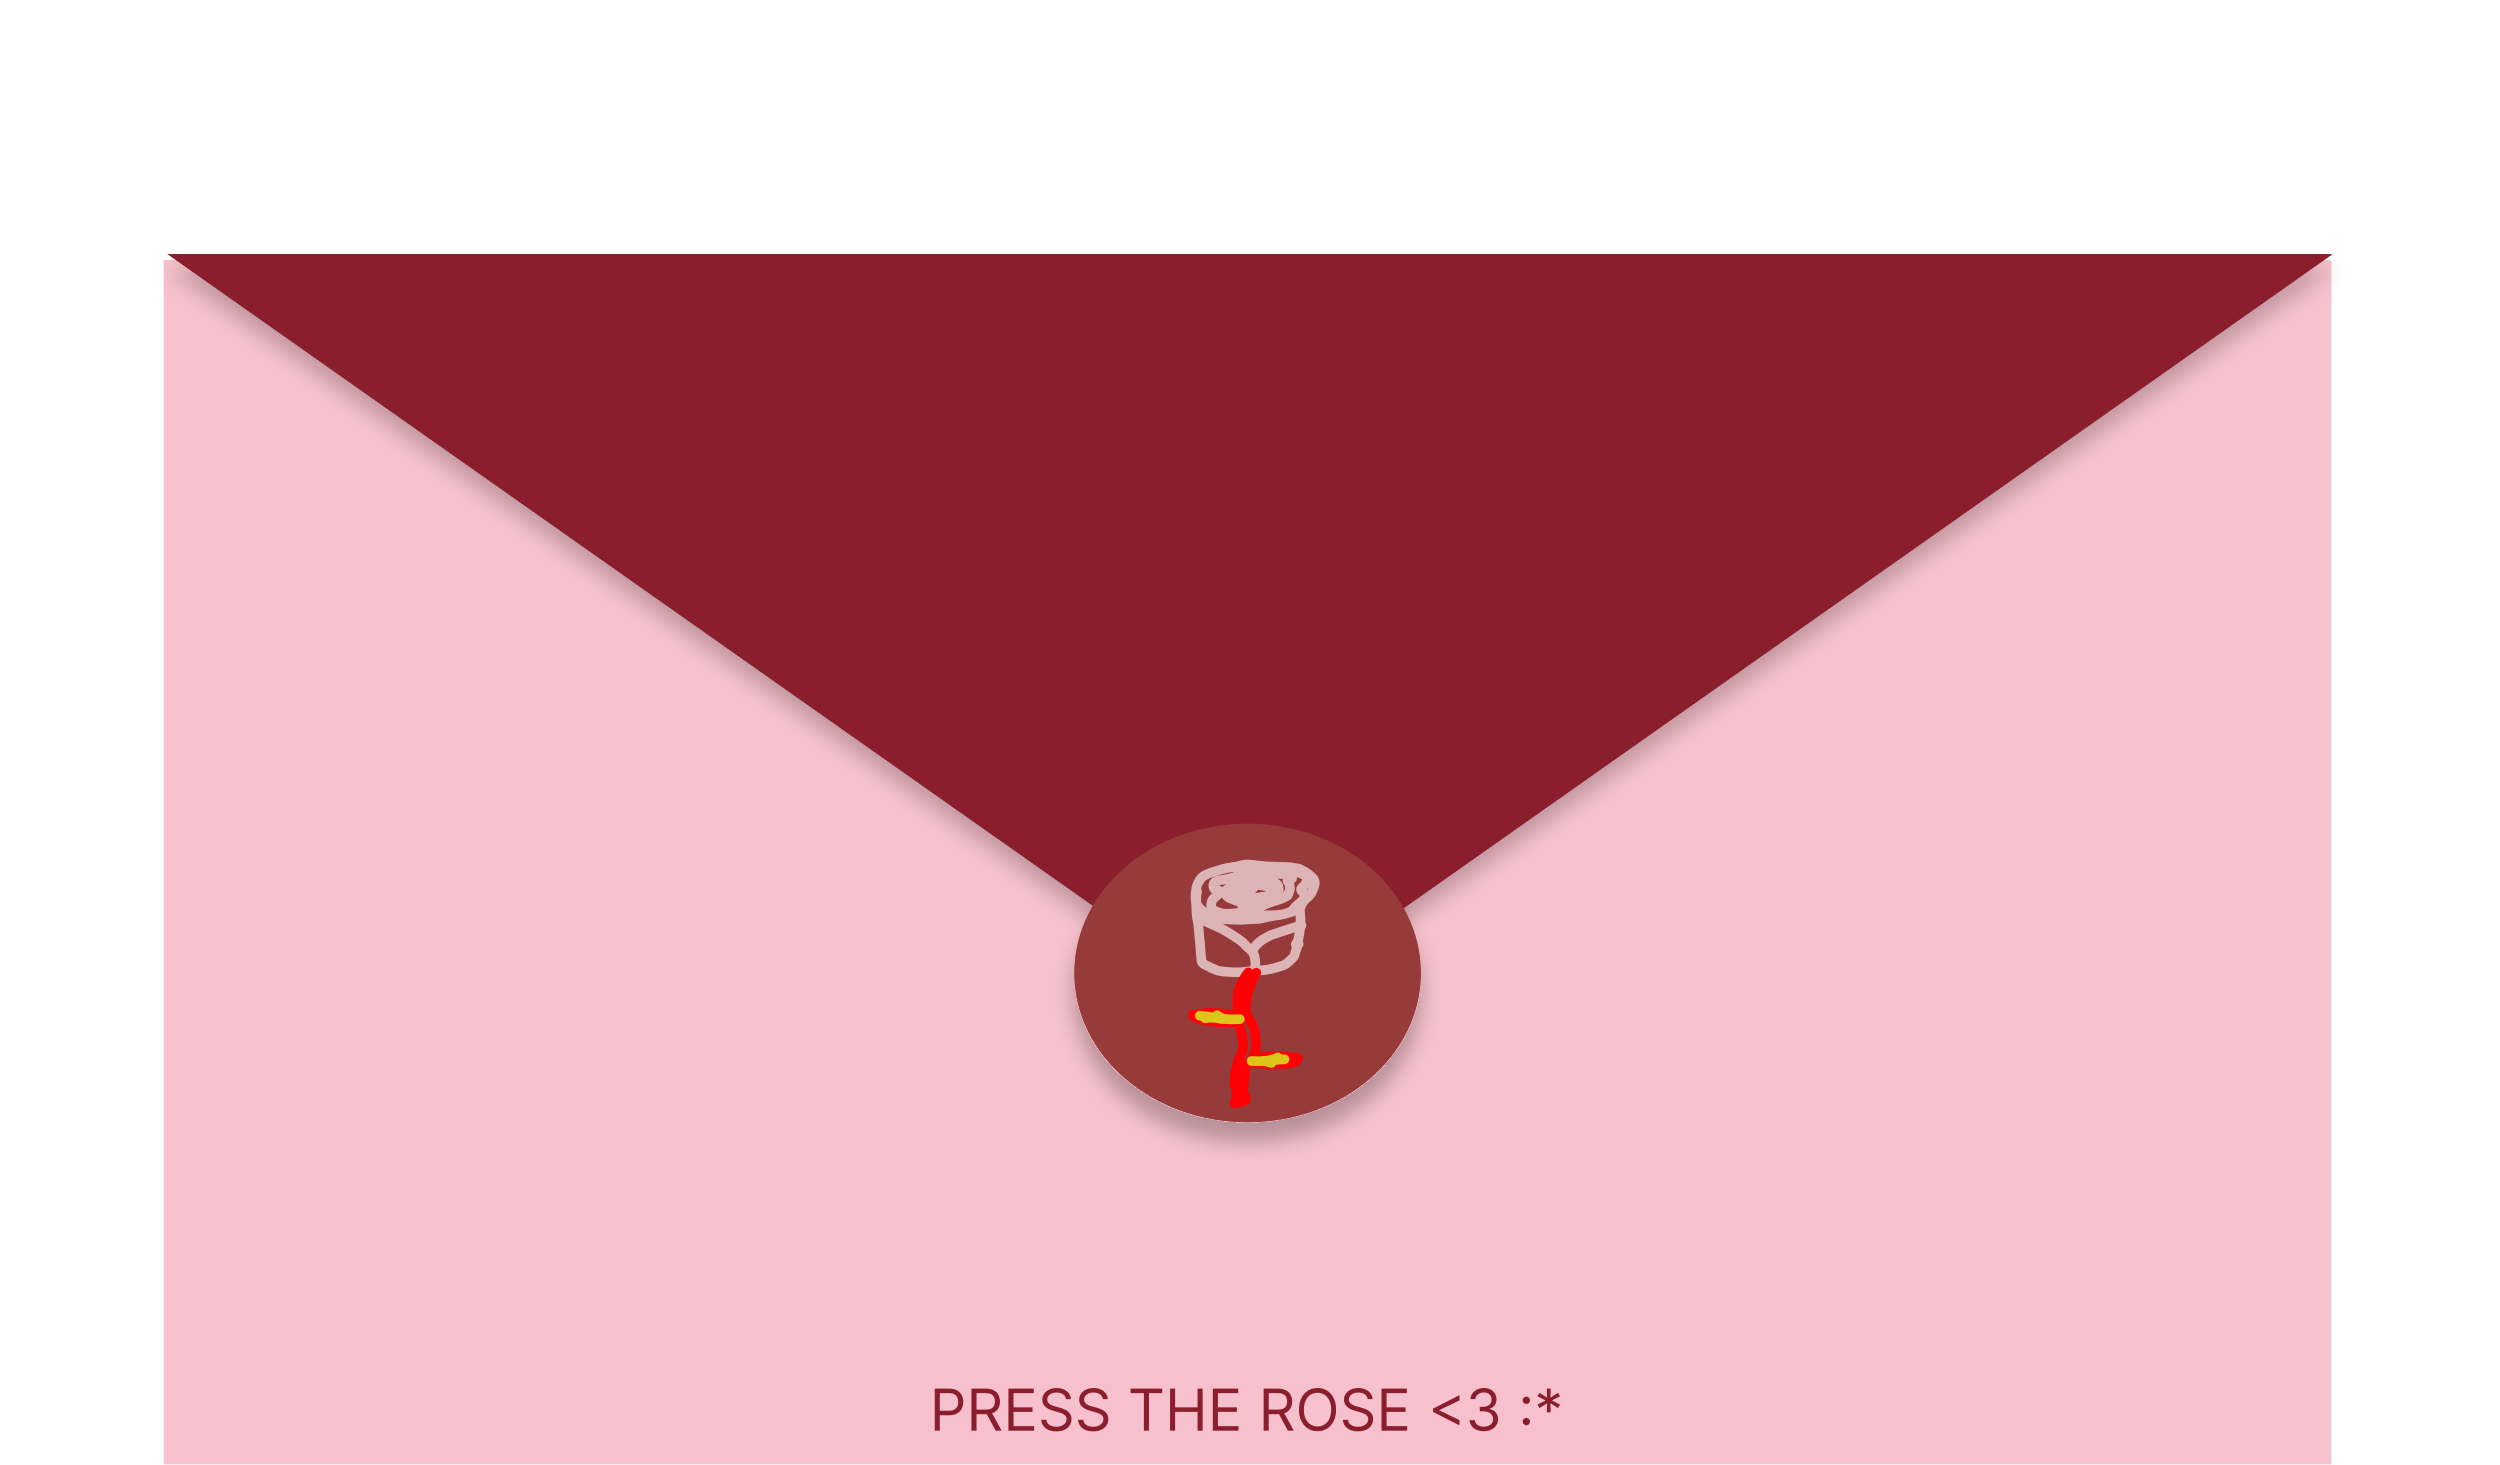
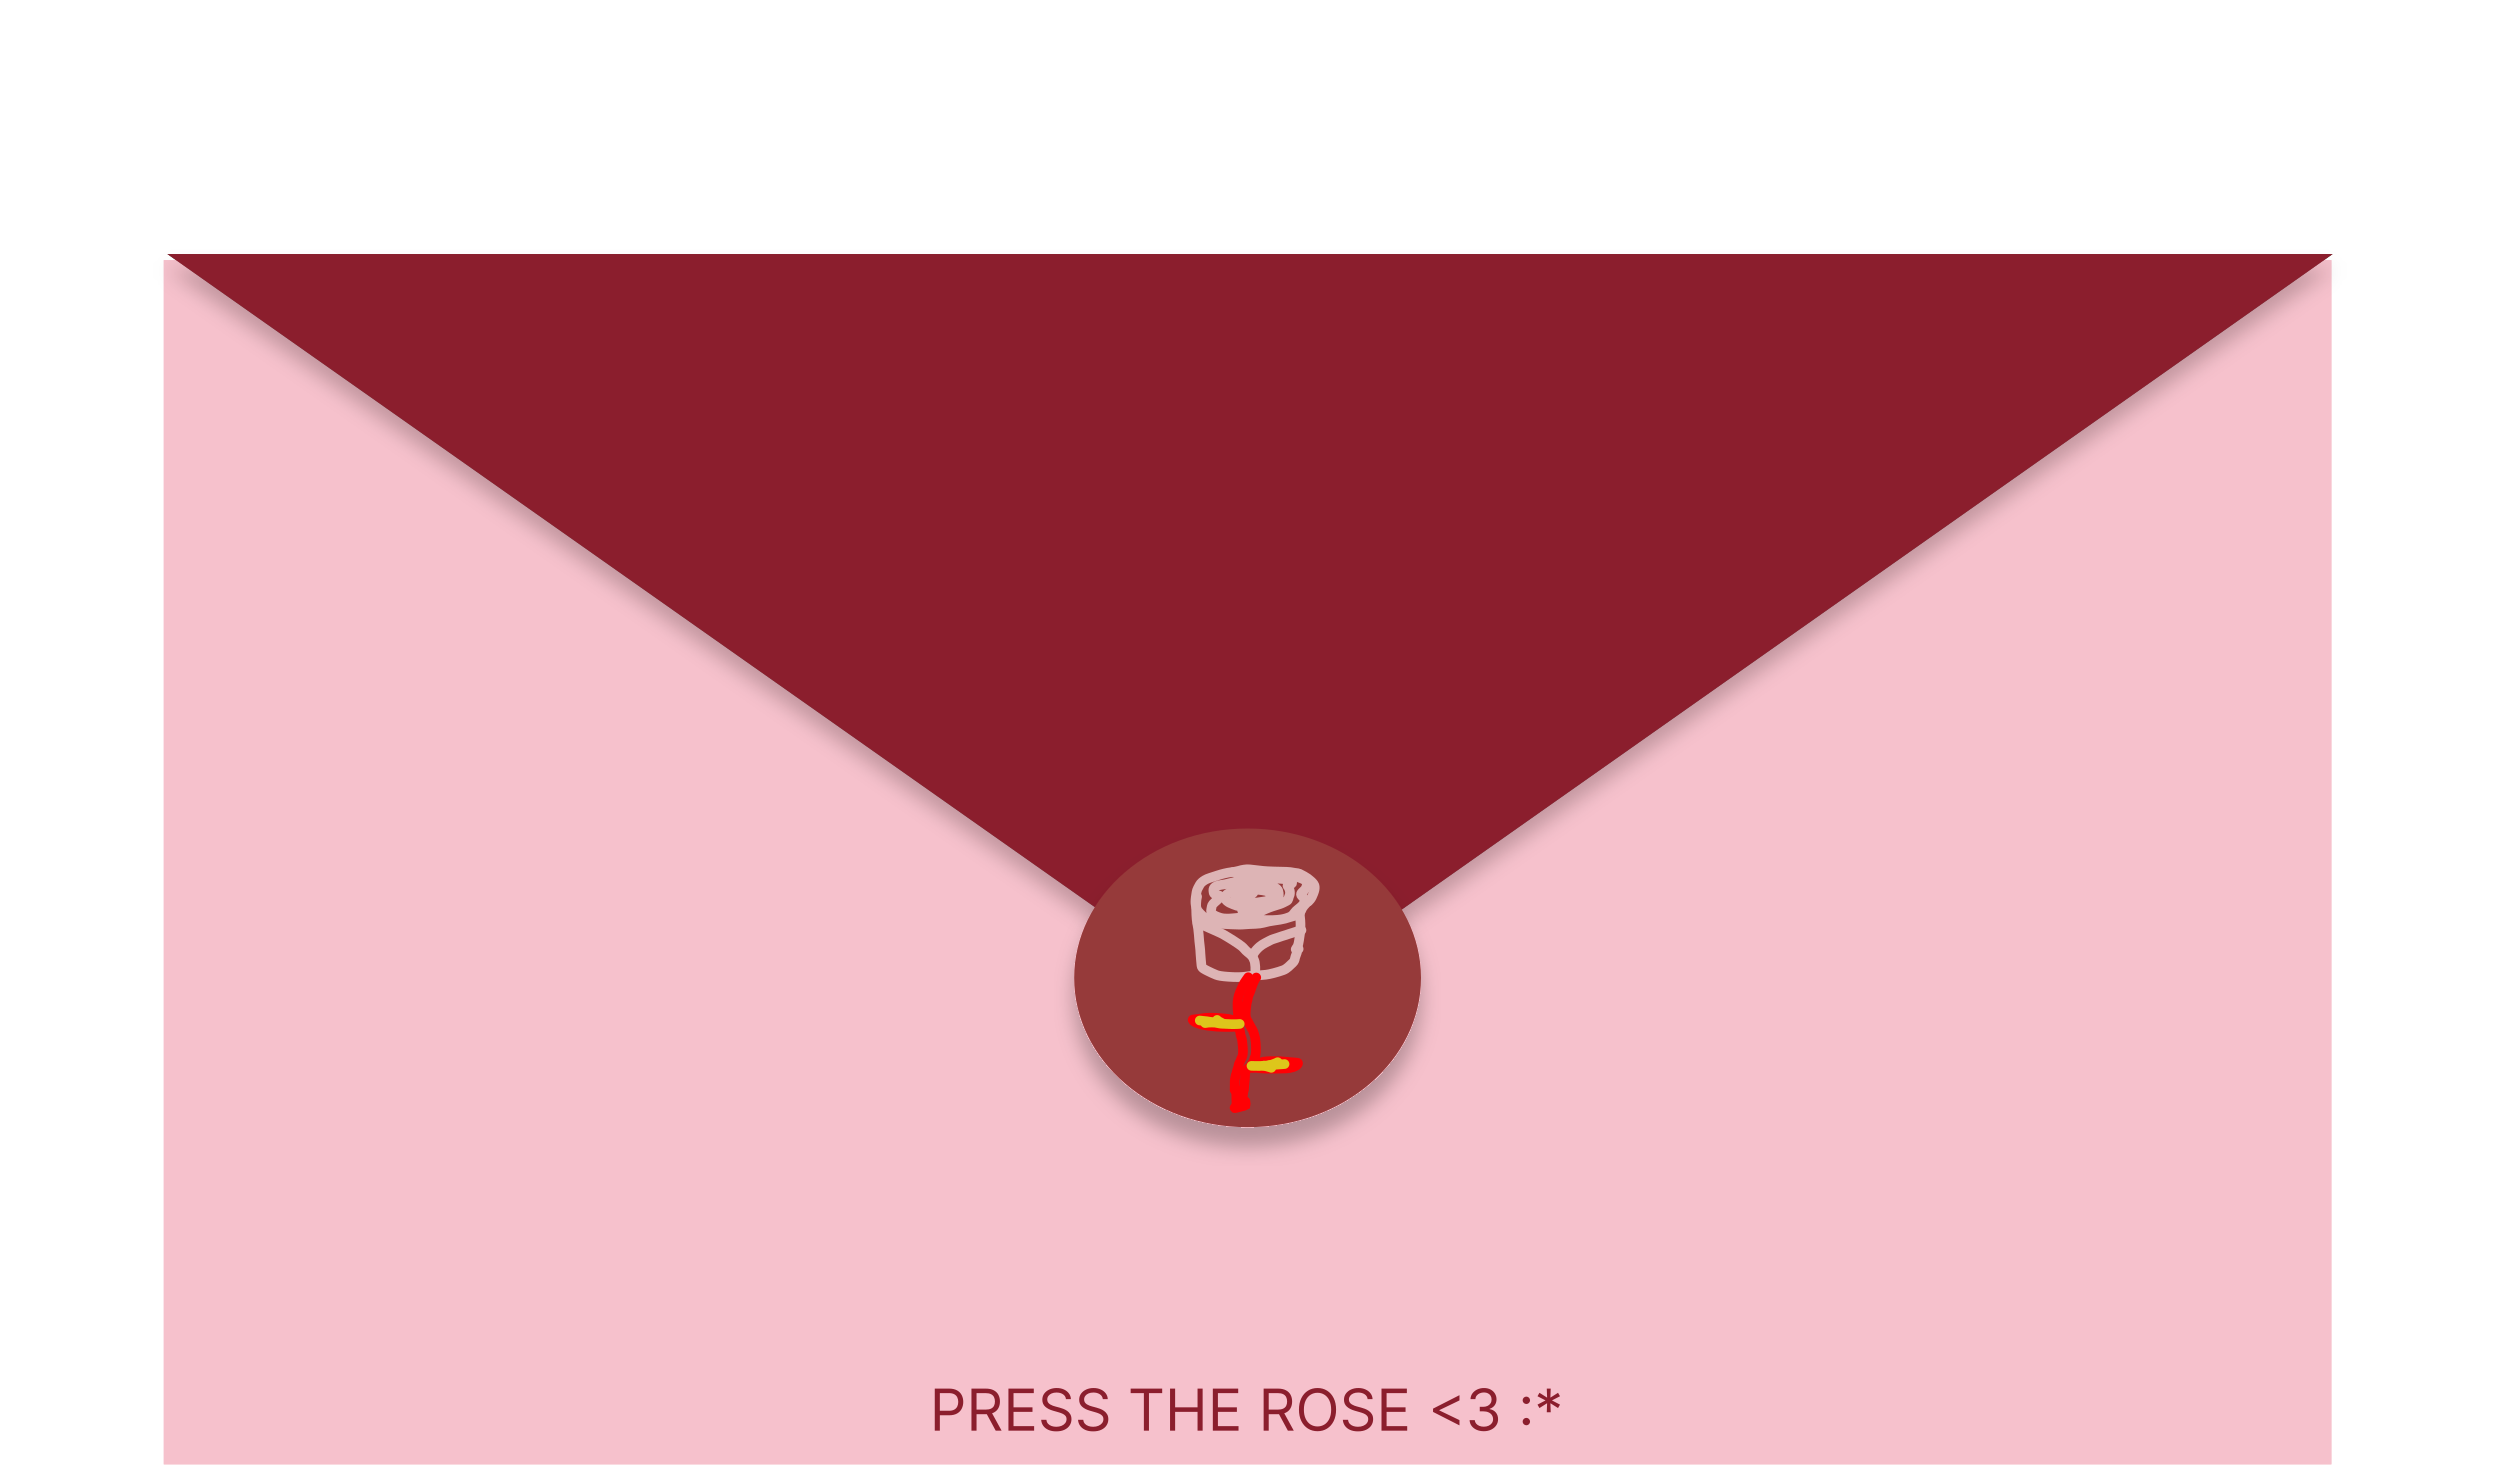
<svg xmlns="http://www.w3.org/2000/svg" width="519" height="304" viewBox="0 0 519 304" fill="none">
+   <rect x="34" y="54" width="450" height="250" fill="#F6C1CC" />
+   <path d="M259.5 211L484.234 52.75H34.766L259.5 211Z" fill="#100E0F" fill-opacity="0.24" />
+   <path d="M482.654 53.25H36.346L259.5 210.389L482.654 53.25Z" stroke="#470D0D" stroke-opacity="0.35" />
  <rect x="34" y="54" width="450" height="250" fill="#F6C1CC" />
  <path d="M259.5 211L484.234 52.75H34.766L259.5 211Z" fill="#100E0F" fill-opacity="0.24" />
  <path d="M482.654 53.25H36.346L259.5 210.389L482.654 53.25Z" stroke="#470D0D" stroke-opacity="0.35" />
  <g filter="url(#filter0_f_0_1)">
    <path d="M259.5 214L484.234 55.75H34.766L259.5 214Z" fill="#0B0100" fill-opacity="0.22" />
  </g>
  <path d="M259.5 211L484.234 52.75H34.766L259.5 211Z" fill="#8B1E2D" />
-   <a href="#" id="rose-link" style="cursor:pointer">
-     <g filter="url(#filter1_d_0_1)">
-       <ellipse cx="259" cy="202" rx="36" ry="31" fill="#963A3A" />
-       <path d="M258.544 186.024C258.466 186.024 258.19 186.024 257.717 185.974C257.195 185.92 256.884 185.625 256.667 185.438C256.482 185.278 256.408 185.026 256.467 184.738C256.491 184.619 256.643 184.575 256.938 184.549C258.332 184.429 259.054 184.674 259.706 184.624C259.977 184.604 260.084 184.476 260.165 184.375C260.316 184.185 260.324 183.999 260.383 183.887C260.541 183.585 261.979 183.774 262.794 183.972C263.589 184.166 263.686 184.773 263.746 185.047C263.836 185.465 263.648 185.798 263.412 185.911C263.023 186.095 262.384 186.123 261.77 186.236C261.254 186.331 260.369 186.423 259.615 186.523C259.229 186.575 258.981 186.873 258.508 187.023C257.198 187.439 256.175 186.801 255.461 186.525C255.103 186.387 254.866 186.175 254.649 186.013C254.426 185.846 254.39 185.501 254.429 185.114C254.48 184.61 255.297 184.3 255.969 184.025C257.175 183.532 257.789 183.499 258.324 183.461C259.019 183.412 259.728 183.349 260.223 183.311C260.81 183.266 261.271 183.124 263.933 183.136C264.693 183.139 264.952 183.423 265.169 183.61C265.511 183.904 265.546 184.866 265.408 185.522C265.305 186.016 264.599 186.273 264.065 186.473C263.333 186.747 262.741 186.898 262.166 187.073C261.426 187.298 260.685 187.398 259.892 187.511C258.924 187.649 258.428 187.648 258.011 187.748C257.677 187.828 257.951 188.198 258.009 188.311C258.143 188.567 260.073 188.424 261.252 188.287C261.784 188.225 262.221 187.95 262.696 187.75C263.171 187.549 263.645 187.35 264.12 187.199C264.652 187.031 265.147 186.874 265.663 186.712C266.147 186.56 266.612 186.3 267.146 186.025C267.552 185.816 267.445 185.425 267.662 184.988C268 184.305 267.644 183.325 267.347 183.025C267.276 182.953 267.248 182.875 267.326 182.8C267.523 182.608 267.919 182.549 268.116 182.474C268.313 182.4 268.276 182.175 268.197 181.988C268.006 181.531 266.973 181.599 266.163 181.474C265.445 181.364 262.84 181.374 261.021 181.436C259.101 181.502 257.917 181.747 256.846 181.973C255.989 182.154 254.908 182.448 254.372 182.561C253.825 182.677 253.168 182.698 252.573 182.935C251.693 183.284 251.898 183.896 251.957 184.333C252.014 184.758 252.885 184.798 253.142 184.923C253.266 184.983 253.282 185.097 253.243 185.197C253.067 185.656 252.218 186.195 251.8 186.685C251.532 186.998 251.542 187.372 251.443 187.797C251.363 188.141 251.462 188.423 251.581 188.585C251.905 189.03 252.686 189.322 253.339 189.523C254.427 189.859 255.962 189.624 256.881 189.549C257.405 189.507 258.027 189.424 258.581 189.337C259.279 189.226 259.847 189.598 260.362 189.773C260.703 189.889 261.113 189.949 262.056 189.986C265.735 190.132 266.769 189.724 267.62 189.413C268.252 189.182 268.551 188.751 268.769 188.425C269.043 188.017 269.776 187.551 270.213 187.114C271.005 186.32 270.846 185.875 270.631 185.438C270.512 185.197 270.215 185.025 270.116 184.825C269.935 184.462 270.45 184.15 270.846 183.725C271.134 183.416 271.243 182.952 271.341 182.538C271.403 182.279 271.244 182.025 271.027 181.838C270.694 181.551 270.099 181.326 269.524 181.124C268.78 180.863 268.278 180.799 267.685 180.711C267.103 180.625 266.617 180.574 265.826 180.524C265.078 180.476 264.402 180.274 263.335 180.112C261.908 179.895 260.051 180.073 259.318 180.248C258.455 180.454 257.953 180.498 257.379 180.611C257.245 180.637 257.122 180.624 257.023 180.587C256.807 180.506 256.764 180.324 256.705 180.187C256.551 179.826 255.069 180.123 254.156 180.335C253.201 180.558 252.375 180.873 251.25 181.222C250.287 181.521 249.883 181.848 249.526 182.135C249.131 182.452 248.933 182.946 248.675 183.41C248.404 183.895 248.338 184.545 248.239 185.258C248.031 186.767 248.338 187.272 248.456 187.66C248.561 188.006 248.85 188.347 249.167 188.672C249.549 189.064 249.84 189.322 250.196 189.623C250.485 189.868 250.946 190.122 251.54 190.423C252.193 190.754 253.358 190.798 254.308 190.836C255.026 190.865 255.969 190.948 257.332 190.961C258.113 190.969 258.739 190.849 260.613 190.799C261.932 190.764 262.774 190.425 263.427 190.299C264.108 190.168 264.751 190.099 265.721 189.937C266.46 189.813 267.087 189.649 267.562 189.475C268.038 189.3 268.589 189.199 269.105 189.025C269.224 188.974 269.341 188.925 269.441 188.862C269.541 188.8 269.619 188.725 269.819 188.574" stroke="#DDB4B5" stroke-width="2" stroke-linecap="round" />
-       <path d="M269.819 188.649C269.819 188.923 269.897 189.322 269.957 190.133C270.021 190.995 269.978 192.097 269.918 192.597C269.854 193.124 269.74 193.672 269.68 194.222C269.633 194.651 269.503 195.196 269.325 195.56C269.266 195.648 269.187 195.747 269.127 195.835C269.067 195.923 269.028 195.997 268.988 196.074" stroke="#DDB4B5" stroke-width="2" stroke-linecap="round" />
-       <path d="M248.517 185.145C248.419 185.535 248.387 185.782 248.338 186.465C248.295 187.066 248.322 188.187 248.354 188.896C248.418 190.308 248.581 190.839 248.727 191.758C248.841 192.472 248.905 193.695 248.971 194.386C249.069 195.407 249.167 195.815 249.216 196.995C249.247 197.728 249.362 198.633 249.428 199.485C249.467 200.004 250.11 200.258 250.792 200.607C251.295 200.865 251.865 201.122 252.484 201.379C252.913 201.557 253.653 201.677 254.9 201.77C258.125 202.009 258.925 201.637 259.707 201.596C260.822 201.537 262.111 201.411 262.783 201.349C263.51 201.282 265.231 200.838 266.41 200.404C267.146 200.134 267.776 199.439 268.364 198.883C268.714 198.552 268.788 198.225 268.837 197.947C268.917 197.498 269.243 196.891 269.325 196.395C269.341 196.312 269.373 196.251 269.422 196.189C269.471 196.127 269.535 196.065 269.602 196.003" stroke="#DDB4B5" stroke-width="2" stroke-linecap="round" />
-       <path d="M269.797 188.538C270.023 188.252 270.285 187.758 270.382 187.48C270.577 187.161 270.838 186.874 271.065 186.627C271.13 186.565 271.195 186.504 271.359 186.317" stroke="#DDB4B5" stroke-width="2" stroke-linecap="round" />
-       <path d="M271.652 186.132C271.846 185.948 272.171 185.578 272.335 185.229C272.538 184.793 272.823 184.14 272.904 183.687C273.054 182.848 272.759 182.555 272.547 182.298C272.269 181.96 271.816 181.63 271.458 181.332C271.296 181.219 271.039 181.056 270.745 180.891C270.451 180.726 270.129 180.563 269.797 180.395" stroke="#DDB4B5" stroke-width="2" stroke-linecap="round" />
-       <path d="M269.407 180.272C269.05 180.251 268.401 180.129 267.831 180.035C267.245 179.94 264.84 179.963 263.113 179.861C262.509 179.825 261.925 179.778 261.177 179.676C260.596 179.596 259.875 179.531 259.354 179.47C258.77 179.401 257.796 179.571 257.158 179.778C257.011 179.819 256.818 179.86 256.622 179.901C256.426 179.942 256.232 179.983 256.033 180.025" stroke="#DDB4B5" stroke-width="2" stroke-linecap="round" />
-       <path d="M248.614 190.697C249.036 190.861 249.491 190.985 249.995 191.19C251.163 191.665 252.712 192.423 253.184 192.609C253.61 192.777 253.981 193 255.037 193.635C255.682 194.024 256.227 194.376 257.087 194.952C257.589 195.287 258.017 195.631 258.261 195.929C258.753 196.53 259.221 196.803 259.643 197.204C260.193 197.725 260.262 198.139 260.409 198.459C260.542 198.747 260.524 199.167 260.605 199.741C260.621 200.088 260.621 200.719 260.605 200.994C260.589 201.268 260.557 201.166 260.524 201.061" stroke="#DDB4B5" stroke-width="2" stroke-linecap="round" />
-       <path d="M260.231 196.99C260.652 196.312 261.107 195.861 261.53 195.5C262.167 194.958 263.06 194.564 263.58 194.276C264.166 193.953 264.621 193.885 265.207 193.669C265.867 193.426 266.476 193.248 266.948 193.104C267.409 192.964 267.843 192.775 268.331 192.651C269.013 192.405 269.698 192.219 269.893 192.178C269.991 192.157 270.088 192.137 270.187 192.116" stroke="#DDB4B5" stroke-width="2" stroke-linecap="round" />
-       <path d="M259.14 201.865C258.815 202.358 258.556 202.645 258.328 203.036C258.034 203.537 257.42 204.878 257.172 205.637C257.055 205.994 257.026 206.285 256.977 206.553C256.808 207.467 256.959 209.122 257.009 209.605C257.048 209.992 257.188 210.315 257.269 210.562C257.349 210.806 257.383 211.137 257.335 211.405C257.275 211.734 256.311 210.975 255.823 210.76C255.292 210.525 254.587 210.461 254.131 210.43C253.537 210.389 253.026 210.276 250.998 210.275C249.953 210.275 249.576 210.419 249.088 210.491C248.609 210.562 248.145 210.563 247.672 210.645C247.571 210.663 247.557 210.747 247.637 210.84C248.035 211.3 248.596 211.385 249.003 211.55C249.445 211.729 249.865 211.776 250.823 211.951C251.316 212.041 252.042 212.044 252.728 212.146C253.38 212.188 255.187 212.229 256.308 212.168C256.406 212.147 256.503 212.127 256.797 212.044" stroke="#FF0004" stroke-width="2" stroke-linecap="round" />
-       <path d="M260.8 201.927C260.476 202.398 260.214 202.851 259.777 204.153C259.563 204.789 259.466 205.112 259.271 205.483C259.063 205.877 259.043 206.551 258.881 207.015C258.784 207.29 258.75 207.784 258.669 208.472C258.45 210.331 258.814 210.624 258.944 210.871C259.152 211.265 259.562 211.959 259.725 212.29C259.848 212.538 260.05 212.783 260.132 213.03C260.223 213.301 260.312 213.585 260.409 213.832C260.515 214.104 260.604 214.59 260.685 215.452C260.827 216.957 260.67 218.047 260.621 218.201C260.533 218.478 260.345 218.808 260.295 219.086C260.241 219.391 260.052 219.63 259.857 219.878C259.81 219.936 259.824 220.001 259.888 220.012C260.319 220.086 260.765 219.838 261.189 219.704C261.562 219.586 261.969 219.489 262.441 219.385C262.874 219.29 264.689 219.262 265.809 219.313C266.367 219.338 267.074 219.447 267.858 219.498C268.605 219.547 269.03 219.57 269.371 219.621C269.509 219.641 269.487 219.774 269.455 219.857C269.341 220.152 268.839 220.411 268.415 220.557C268.017 220.693 267.473 220.783 266.935 220.814C266.625 220.832 265.076 220.865 262.929 220.855C261.81 220.804 261.29 220.763 260.754 220.691C260.511 220.68 260.124 220.68 259.726 220.68" stroke="#FF0004" stroke-width="2" stroke-linecap="round" />
-       <path d="M257.09 211.92C257.09 212.064 257.155 212.392 257.285 212.66C257.422 212.941 257.448 213.276 257.497 213.585C257.55 213.917 257.643 214.202 257.757 214.52C257.884 214.873 257.871 215.168 257.952 215.843C258.231 218.164 257.807 218.499 257.676 218.777C257.539 219.07 257.514 219.322 257.319 219.63C257.124 219.939 257.123 220.247 257.058 220.505C256.974 220.836 256.831 221.111 256.781 221.358C256.723 221.648 256.635 222.015 256.521 222.283C256.472 222.571 256.375 222.859 256.326 223.359C256.309 223.778 256.309 224.531 256.309 225.307" stroke="#FF0004" stroke-width="2" stroke-linecap="round" />
-       <path d="M260.019 220.619C259.954 220.619 259.824 220.598 259.63 220.578C259.128 220.524 258.783 221.049 258.653 221.307C258.496 221.616 258.49 221.913 258.441 222.989C258.411 223.641 258.295 224.298 258.246 225.18C258.132 225.574 258.066 226.024 257.985 226.62C257.969 226.906 257.969 227.395 257.871 227.836" stroke="#FF0004" stroke-width="2" stroke-linecap="round" />
-       <path d="M256.7 225.184C256.602 225.92 256.667 226.991 256.684 228.058C256.691 228.52 256.44 228.76 256.293 228.977C256.12 229.232 257.381 228.783 257.772 228.7C258.163 228.618 258.456 228.556 258.602 228.464C258.652 228.271 258.62 228.084 258.571 227.94C258.555 227.858 258.555 227.756 258.555 227.651" stroke="#FF0004" stroke-width="2" stroke-linecap="round" />
-       <path d="M259.81 220.268C259.912 220.268 260.067 220.276 260.478 220.289C261.298 220.313 261.878 220.285 262 220.272C262.314 220.241 262.524 220.244 262.776 220.223C262.976 220.207 263.183 220.179 263.377 220.15C263.58 220.12 263.893 220.121 264.153 220.101C264.346 220.086 264.527 220.056 264.728 220.044C264.905 220.033 265.109 220.007 265.374 219.995C265.577 219.985 265.781 219.958 266.136 219.946C266.221 219.942 266.272 219.933 266.344 219.929C266.415 219.925 266.504 219.925 266.674 219.901" stroke="#DDC61B" stroke-width="2" stroke-linecap="round" />
-       <path d="M257.367 211.568C257.162 211.584 257.005 211.6 256.678 211.612C255.904 211.641 255.325 211.609 255.183 211.596C254.836 211.566 254.012 211.551 253.496 211.523C253.28 211.511 253.101 211.453 252.875 211.417C252.641 211.379 252.416 211.347 252.235 211.302C251.985 211.241 251.744 211.224 251.306 211.135C250.973 211.067 250.736 211.045 250.509 211.008C250.301 210.974 250.012 210.955 249.792 210.935C249.533 210.914 249.404 210.881 249.301 210.877C249.249 210.873 249.198 210.865 249.067 210.857" stroke="#DDC61B" stroke-width="2" stroke-linecap="round" />
-       <path d="M253.76 211.421C253.606 211.348 253.218 211.135 253.024 211.025C252.946 210.964 252.855 210.898 252.765 210.837C252.726 210.808 252.7 210.784 252.674 210.734" stroke="#DDC61B" stroke-width="2" stroke-linecap="round" />
-       <path d="M251.743 211.273C251.24 211.273 250.93 211.29 250.736 211.306C250.684 211.314 250.632 211.33 250.549 211.347C250.465 211.363 250.349 211.379 250.192 211.396" stroke="#DDC61B" stroke-width="2" stroke-linecap="round" />
-       <path d="M263.572 220.121C264.036 220.04 264.269 219.926 264.469 219.852C264.681 219.763 264.851 219.696 264.948 219.66C265.006 219.631 265.083 219.583 265.239 219.508" stroke="#DDC61B" stroke-width="2" stroke-linecap="round" />
-       <path d="M262.369 220.219C262.537 220.276 263.127 220.422 263.654 220.595C263.726 220.619 263.765 220.628 263.804 220.64C263.843 220.652 263.881 220.668 263.921 220.685" stroke="#DDC61B" stroke-width="2" stroke-linecap="round" />
-     </g>
-   </a>
+   <g filter="url(#filter1_d_0_1)">
+     <ellipse cx="259" cy="203" rx="36" ry="31" fill="#963A3A" />
+     <path d="M258.544 187.024C258.466 187.024 258.19 187.024 257.717 186.974C257.195 186.92 256.884 186.625 256.667 186.438C256.482 186.278 256.408 186.026 256.467 185.738C256.491 185.619 256.643 185.575 256.938 185.549C258.332 185.429 259.054 185.674 259.706 185.624C259.977 185.604 260.084 185.476 260.165 185.375C260.316 185.185 260.324 184.999 260.383 184.887C260.541 184.585 261.979 184.774 262.794 184.972C263.589 185.166 263.686 185.773 263.746 186.047C263.836 186.465 263.648 186.798 263.412 186.911C263.023 187.095 262.384 187.123 261.77 187.236C261.254 187.331 260.369 187.423 259.615 187.523C259.229 187.575 258.981 187.873 258.508 188.023C257.198 188.439 256.175 187.801 255.461 187.525C255.103 187.387 254.866 187.175 254.649 187.013C254.426 186.846 254.39 186.501 254.429 186.114C254.48 185.61 255.297 185.3 255.969 185.025C257.175 184.532 257.789 184.499 258.324 184.461C259.019 184.412 259.728 184.349 260.223 184.311C260.81 184.266 261.271 184.124 263.933 184.136C264.693 184.139 264.952 184.423 265.169 184.61C265.511 184.904 265.546 185.866 265.408 186.522C265.305 187.016 264.599 187.273 264.065 187.473C263.333 187.747 262.741 187.898 262.166 188.073C261.426 188.298 260.685 188.398 259.892 188.511C258.924 188.649 258.428 188.648 258.011 188.748C257.677 188.828 257.951 189.198 258.009 189.311C258.143 189.567 260.073 189.424 261.252 189.287C261.784 189.225 262.221 188.95 262.696 188.75C263.171 188.549 263.645 188.35 264.12 188.199C264.652 188.031 265.147 187.874 265.663 187.712C266.147 187.56 266.612 187.3 267.146 187.025C267.552 186.816 267.445 186.425 267.662 185.988C268 185.305 267.644 184.325 267.347 184.025C267.276 183.953 267.248 183.875 267.326 183.8C267.523 183.608 267.919 183.549 268.116 183.474C268.313 183.4 268.276 183.175 268.197 182.988C268.006 182.531 266.973 182.599 266.163 182.474C265.445 182.364 262.84 182.374 261.021 182.436C259.101 182.502 257.917 182.747 256.846 182.973C255.989 183.154 254.908 183.448 254.372 183.561C253.825 183.677 253.168 183.698 252.573 183.935C251.693 184.284 251.898 184.896 251.957 185.333C252.014 185.758 252.885 185.798 253.142 185.923C253.266 185.983 253.282 186.097 253.243 186.197C253.067 186.656 252.218 187.195 251.8 187.685C251.532 187.998 251.542 188.372 251.443 188.797C251.363 189.141 251.462 189.423 251.581 189.585C251.905 190.03 252.686 190.322 253.339 190.523C254.427 190.859 255.962 190.624 256.881 190.549C257.405 190.507 258.027 190.424 258.581 190.337C259.279 190.226 259.847 190.598 260.362 190.773C260.703 190.889 261.113 190.949 262.056 190.986C265.735 191.132 266.769 190.724 267.62 190.413C268.252 190.182 268.551 189.751 268.769 189.425C269.043 189.017 269.776 188.551 270.213 188.114C271.005 187.32 270.846 186.875 270.631 186.438C270.512 186.197 270.215 186.025 270.116 185.825C269.935 185.462 270.45 185.15 270.846 184.725C271.134 184.416 271.243 183.952 271.341 183.538C271.403 183.279 271.244 183.025 271.027 182.838C270.694 182.551 270.099 182.326 269.524 182.124C268.78 181.863 268.278 181.799 267.685 181.711C267.103 181.625 266.617 181.574 265.826 181.524C265.078 181.476 264.402 181.274 263.335 181.112C261.908 180.895 260.051 181.073 259.318 181.248C258.455 181.454 257.953 181.498 257.379 181.611C257.245 181.637 257.122 181.624 257.023 181.587C256.807 181.506 256.764 181.324 256.705 181.187C256.551 180.826 255.069 181.123 254.156 181.335C253.201 181.558 252.375 181.873 251.25 182.222C250.287 182.521 249.883 182.848 249.526 183.135C249.131 183.452 248.933 183.946 248.675 184.41C248.404 184.895 248.338 185.545 248.239 186.258C248.031 187.767 248.338 188.272 248.456 188.66C248.561 189.006 248.85 189.347 249.167 189.672C249.549 190.064 249.84 190.322 250.196 190.623C250.485 190.868 250.946 191.122 251.54 191.423C252.193 191.754 253.358 191.798 254.308 191.836C255.026 191.865 255.969 191.948 257.332 191.961C258.113 191.969 258.739 191.849 260.613 191.799C261.932 191.764 262.774 191.425 263.427 191.299C264.108 191.168 264.751 191.099 265.721 190.937C266.46 190.813 267.087 190.649 267.562 190.475C268.038 190.3 268.589 190.199 269.105 190.025C269.224 189.974 269.341 189.925 269.441 189.862C269.541 189.8 269.619 189.725 269.819 189.574" stroke="#DDB4B5" stroke-width="2" stroke-linecap="round" />
+     <path d="M269.819 189.649C269.819 189.923 269.897 190.322 269.957 191.133C270.021 191.995 269.978 193.097 269.918 193.597C269.854 194.124 269.74 194.672 269.68 195.222C269.633 195.651 269.503 196.196 269.325 196.56C269.266 196.648 269.187 196.747 269.127 196.835C269.067 196.923 269.028 196.997 268.988 197.074" stroke="#DDB4B5" stroke-width="2" stroke-linecap="round" />
+     <path d="M248.517 186.145C248.419 186.535 248.387 186.782 248.338 187.465C248.295 188.066 248.322 189.187 248.354 189.896C248.418 191.308 248.581 191.839 248.727 192.758C248.841 193.472 248.905 194.695 248.971 195.386C249.069 196.407 249.167 196.815 249.216 197.995C249.247 198.728 249.362 199.633 249.428 200.485C249.467 201.004 250.11 201.258 250.792 201.607C251.295 201.865 251.865 202.122 252.484 202.379C252.913 202.557 253.653 202.677 254.9 202.77C258.125 203.009 258.925 202.637 259.707 202.596C260.822 202.537 262.111 202.411 262.783 202.349C263.51 202.282 265.231 201.838 266.41 201.404C267.146 201.134 267.776 200.439 268.364 199.883C268.714 199.552 268.788 199.225 268.837 198.947C268.917 198.498 269.243 197.891 269.325 197.395C269.341 197.312 269.373 197.251 269.422 197.189C269.471 197.127 269.535 197.065 269.602 197.003" stroke="#DDB4B5" stroke-width="2" stroke-linecap="round" />
+     <path d="M269.797 189.538C270.023 189.252 270.285 188.758 270.382 188.48C270.577 188.161 270.838 187.874 271.065 187.627C271.13 187.565 271.195 187.504 271.359 187.317" stroke="#DDB4B5" stroke-width="2" stroke-linecap="round" />
+     <path d="M271.652 187.132C271.846 186.948 272.171 186.578 272.335 186.229C272.538 185.793 272.823 185.14 272.904 184.687C273.054 183.848 272.759 183.555 272.547 183.298C272.269 182.96 271.816 182.63 271.458 182.332C271.296 182.219 271.039 182.056 270.745 181.891C270.451 181.726 270.129 181.563 269.797 181.395" stroke="#DDB4B5" stroke-width="2" stroke-linecap="round" />
+     <path d="M269.407 181.272C269.05 181.251 268.401 181.129 267.831 181.035C267.245 180.94 264.84 180.963 263.113 180.861C262.509 180.825 261.925 180.778 261.177 180.676C260.596 180.596 259.875 180.531 259.354 180.47C258.77 180.401 257.796 180.571 257.158 180.778C257.011 180.819 256.818 180.86 256.622 180.901C256.426 180.942 256.232 180.983 256.033 181.025" stroke="#DDB4B5" stroke-width="2" stroke-linecap="round" />
+     <path d="M248.614 191.697C249.036 191.861 249.491 191.985 249.995 192.19C251.163 192.665 252.712 193.423 253.184 193.609C253.61 193.777 253.981 194 255.037 194.635C255.682 195.024 256.227 195.376 257.087 195.952C257.589 196.287 258.017 196.631 258.261 196.929C258.753 197.53 259.221 197.803 259.643 198.204C260.193 198.725 260.262 199.139 260.409 199.459C260.542 199.747 260.524 200.167 260.605 200.741C260.621 201.088 260.621 201.719 260.605 201.994C260.589 202.268 260.557 202.166 260.524 202.061" stroke="#DDB4B5" stroke-width="2" stroke-linecap="round" />
+     <path d="M260.231 197.99C260.652 197.312 261.107 196.861 261.53 196.5C262.167 195.958 263.06 195.564 263.58 195.276C264.166 194.953 264.621 194.885 265.207 194.669C265.867 194.426 266.476 194.248 266.948 194.104C267.409 193.964 267.843 193.775 268.331 193.651C269.013 193.405 269.698 193.219 269.893 193.178C269.991 193.157 270.088 193.137 270.187 193.116" stroke="#DDB4B5" stroke-width="2" stroke-linecap="round" />
+     <path d="M259.14 202.865C258.815 203.358 258.556 203.645 258.328 204.036C258.034 204.537 257.42 205.878 257.172 206.637C257.055 206.994 257.026 207.285 256.977 207.553C256.808 208.467 256.959 210.122 257.009 210.605C257.048 210.992 257.188 211.315 257.269 211.562C257.349 211.806 257.383 212.137 257.335 212.405C257.275 212.734 256.311 211.975 255.823 211.76C255.292 211.525 254.587 211.461 254.131 211.43C253.537 211.389 253.026 211.276 250.998 211.275C249.953 211.275 249.576 211.419 249.088 211.491C248.609 211.562 248.145 211.563 247.672 211.645C247.571 211.663 247.557 211.747 247.637 211.84C248.035 212.3 248.596 212.385 249.003 212.55C249.445 212.729 249.865 212.776 250.823 212.951C251.316 213.041 252.042 213.044 252.728 213.146C253.38 213.188 255.187 213.229 256.308 213.168C256.406 213.147 256.503 213.127 256.797 213.044" stroke="#FF0004" stroke-width="2" stroke-linecap="round" />
+     <path d="M260.8 202.927C260.476 203.398 260.214 203.851 259.777 205.153C259.563 205.789 259.466 206.112 259.271 206.483C259.063 206.877 259.043 207.551 258.881 208.015C258.784 208.29 258.75 208.784 258.669 209.472C258.45 211.331 258.814 211.624 258.944 211.871C259.152 212.265 259.562 212.959 259.725 213.29C259.848 213.538 260.05 213.783 260.132 214.03C260.223 214.301 260.312 214.585 260.409 214.832C260.515 215.104 260.604 215.59 260.685 216.452C260.827 217.957 260.67 219.047 260.621 219.201C260.533 219.478 260.345 219.808 260.295 220.086C260.241 220.391 260.052 220.63 259.857 220.878C259.81 220.936 259.824 221.001 259.888 221.012C260.319 221.086 260.765 220.838 261.189 220.704C261.562 220.586 261.969 220.489 262.441 220.385C262.874 220.29 264.689 220.262 265.809 220.313C266.367 220.338 267.074 220.447 267.858 220.498C268.605 220.547 269.03 220.57 269.371 220.621C269.509 220.641 269.487 220.774 269.455 220.857C269.341 221.152 268.839 221.411 268.415 221.557C268.017 221.693 267.473 221.783 266.935 221.814C266.625 221.832 265.076 221.865 262.929 221.855C261.81 221.804 261.29 221.763 260.754 221.691C260.511 221.68 260.124 221.68 259.726 221.68" stroke="#FF0004" stroke-width="2" stroke-linecap="round" />
+     <path d="M257.09 212.92C257.09 213.064 257.155 213.392 257.285 213.66C257.422 213.941 257.448 214.276 257.497 214.585C257.55 214.917 257.643 215.202 257.757 215.52C257.884 215.873 257.871 216.168 257.952 216.843C258.231 219.164 257.807 219.499 257.676 219.777C257.539 220.07 257.514 220.322 257.319 220.63C257.124 220.939 257.123 221.247 257.058 221.505C256.974 221.836 256.831 222.111 256.781 222.358C256.723 222.648 256.635 223.015 256.521 223.283C256.472 223.571 256.375 223.859 256.326 224.359C256.309 224.778 256.309 225.531 256.309 226.307" stroke="#FF0004" stroke-width="2" stroke-linecap="round" />
+     <path d="M260.019 221.619C259.954 221.619 259.824 221.598 259.63 221.578C259.128 221.524 258.783 222.049 258.653 222.307C258.496 222.616 258.49 222.913 258.441 223.989C258.411 224.641 258.295 225.298 258.246 226.18C258.132 226.574 258.066 227.024 257.985 227.62C257.969 227.906 257.969 228.395 257.871 228.836" stroke="#FF0004" stroke-width="2" stroke-linecap="round" />
+     <path d="M256.7 226.184C256.602 226.92 256.667 227.991 256.684 229.058C256.691 229.52 256.44 229.76 256.293 229.977C256.12 230.232 257.381 229.783 257.772 229.7C258.163 229.618 258.456 229.556 258.602 229.464C258.652 229.271 258.62 229.084 258.571 228.94C258.555 228.858 258.555 228.756 258.555 228.651" stroke="#FF0004" stroke-width="2" stroke-linecap="round" />
+     <path d="M259.81 221.268C259.912 221.268 260.067 221.276 260.478 221.289C261.298 221.313 261.878 221.285 262 221.272C262.314 221.241 262.524 221.244 262.776 221.223C262.976 221.207 263.183 221.179 263.377 221.15C263.58 221.12 263.893 221.121 264.153 221.101C264.346 221.086 264.527 221.056 264.728 221.044C264.905 221.033 265.109 221.007 265.374 220.995C265.577 220.985 265.781 220.958 266.136 220.946C266.221 220.942 266.272 220.933 266.344 220.929C266.415 220.925 266.504 220.925 266.674 220.901" stroke="#DDC61B" stroke-width="2" stroke-linecap="round" />
+     <path d="M257.367 212.568C257.162 212.584 257.005 212.6 256.678 212.612C255.904 212.641 255.325 212.609 255.183 212.596C254.836 212.566 254.012 212.551 253.496 212.523C253.28 212.511 253.101 212.453 252.875 212.417C252.641 212.379 252.416 212.347 252.235 212.302C251.985 212.241 251.744 212.224 251.306 212.135C250.973 212.067 250.736 212.045 250.509 212.008C250.301 211.974 250.012 211.955 249.792 211.935C249.533 211.914 249.404 211.881 249.301 211.877C249.249 211.873 249.198 211.865 249.067 211.857" stroke="#DDC61B" stroke-width="2" stroke-linecap="round" />
+     <path d="M253.76 212.421C253.606 212.348 253.218 212.135 253.024 212.025C252.946 211.964 252.855 211.898 252.765 211.837C252.726 211.808 252.7 211.784 252.674 211.734" stroke="#DDC61B" stroke-width="2" stroke-linecap="round" />
+     <path d="M251.743 212.273C251.24 212.273 250.93 212.29 250.736 212.306C250.684 212.314 250.632 212.33 250.549 212.347C250.465 212.363 250.349 212.379 250.192 212.396" stroke="#DDC61B" stroke-width="2" stroke-linecap="round" />
+     <path d="M263.572 221.121C264.036 221.04 264.269 220.926 264.469 220.852C264.681 220.763 264.851 220.696 264.948 220.66C265.006 220.631 265.083 220.583 265.239 220.508" stroke="#DDC61B" stroke-width="2" stroke-linecap="round" />
+     <path d="M262.369 221.219C262.537 221.276 263.127 221.422 263.654 221.595C263.726 221.619 263.765 221.628 263.804 221.64C263.843 221.652 263.881 221.668 263.921 221.685" stroke="#DDC61B" stroke-width="2" stroke-linecap="round" />
+   </g>
  <path d="M194.057 297V288.273H197.006C197.69 288.273 198.25 288.396 198.685 288.643C199.122 288.888 199.446 289.219 199.656 289.636C199.866 290.054 199.972 290.52 199.972 291.034C199.972 291.548 199.866 292.016 199.656 292.436C199.449 292.857 199.128 293.192 198.693 293.442C198.259 293.689 197.702 293.812 197.023 293.812H194.909V292.875H196.989C197.457 292.875 197.834 292.794 198.118 292.632C198.402 292.47 198.608 292.251 198.736 291.976C198.866 291.697 198.932 291.384 198.932 291.034C198.932 290.685 198.866 290.372 198.736 290.097C198.608 289.821 198.401 289.605 198.114 289.449C197.827 289.29 197.446 289.21 196.972 289.21H195.114V297H194.057ZM201.674 297V288.273H204.623C205.305 288.273 205.864 288.389 206.302 288.622C206.739 288.852 207.063 289.169 207.273 289.572C207.484 289.976 207.589 290.435 207.589 290.949C207.589 291.463 207.484 291.919 207.273 292.317C207.063 292.714 206.741 293.027 206.306 293.254C205.871 293.479 205.316 293.591 204.64 293.591H202.254V292.636H204.606C205.072 292.636 205.447 292.568 205.731 292.432C206.018 292.295 206.225 292.102 206.353 291.852C206.484 291.599 206.549 291.298 206.549 290.949C206.549 290.599 206.484 290.294 206.353 290.033C206.222 289.771 206.013 289.57 205.727 289.428C205.44 289.283 205.06 289.21 204.589 289.21H202.731V297H201.674ZM205.782 293.08L207.93 297H206.702L204.589 293.08H205.782ZM209.35 297V288.273H214.617V289.21H210.407V292.159H214.344V293.097H210.407V296.062H214.685V297H209.35ZM221.294 290.455C221.243 290.023 221.036 289.688 220.672 289.449C220.309 289.21 219.863 289.091 219.334 289.091C218.948 289.091 218.61 289.153 218.32 289.278C218.033 289.403 217.809 289.575 217.647 289.794C217.488 290.013 217.408 290.261 217.408 290.54C217.408 290.773 217.463 290.973 217.574 291.141C217.688 291.305 217.833 291.443 218.009 291.554C218.185 291.662 218.37 291.751 218.563 291.822C218.756 291.891 218.934 291.946 219.096 291.989L219.982 292.227C220.209 292.287 220.462 292.369 220.74 292.474C221.022 292.58 221.29 292.723 221.546 292.905C221.804 293.084 222.017 293.314 222.185 293.595C222.353 293.876 222.436 294.222 222.436 294.631C222.436 295.102 222.313 295.528 222.066 295.909C221.821 296.29 221.463 296.592 220.992 296.817C220.523 297.041 219.953 297.153 219.283 297.153C218.658 297.153 218.117 297.053 217.659 296.851C217.205 296.649 216.847 296.368 216.586 296.007C216.327 295.646 216.181 295.227 216.147 294.75H217.238C217.266 295.08 217.377 295.352 217.57 295.568C217.766 295.781 218.013 295.94 218.311 296.045C218.613 296.148 218.936 296.199 219.283 296.199C219.686 296.199 220.049 296.134 220.37 296.003C220.691 295.869 220.945 295.685 221.132 295.449C221.32 295.21 221.414 294.932 221.414 294.614C221.414 294.324 221.333 294.088 221.171 293.906C221.009 293.724 220.796 293.577 220.532 293.463C220.267 293.349 219.982 293.25 219.675 293.165L218.601 292.858C217.919 292.662 217.38 292.382 216.982 292.018C216.584 291.655 216.385 291.179 216.385 290.591C216.385 290.102 216.517 289.676 216.782 289.312C217.049 288.946 217.407 288.662 217.855 288.46C218.307 288.256 218.811 288.153 219.368 288.153C219.931 288.153 220.431 288.254 220.868 288.456C221.306 288.655 221.652 288.928 221.908 289.274C222.167 289.621 222.303 290.014 222.317 290.455H221.294ZM228.947 290.455C228.896 290.023 228.688 289.688 228.325 289.449C227.961 289.21 227.515 289.091 226.987 289.091C226.6 289.091 226.262 289.153 225.972 289.278C225.685 289.403 225.461 289.575 225.299 289.794C225.14 290.013 225.06 290.261 225.06 290.54C225.06 290.773 225.116 290.973 225.227 291.141C225.34 291.305 225.485 291.443 225.661 291.554C225.837 291.662 226.022 291.751 226.215 291.822C226.408 291.891 226.586 291.946 226.748 291.989L227.634 292.227C227.862 292.287 228.114 292.369 228.393 292.474C228.674 292.58 228.942 292.723 229.198 292.905C229.457 293.084 229.67 293.314 229.837 293.595C230.005 293.876 230.089 294.222 230.089 294.631C230.089 295.102 229.965 295.528 229.718 295.909C229.474 296.29 229.116 296.592 228.644 296.817C228.175 297.041 227.606 297.153 226.935 297.153C226.31 297.153 225.769 297.053 225.312 296.851C224.857 296.649 224.499 296.368 224.238 296.007C223.979 295.646 223.833 295.227 223.799 294.75H224.89C224.918 295.08 225.029 295.352 225.222 295.568C225.418 295.781 225.665 295.94 225.964 296.045C226.265 296.148 226.589 296.199 226.935 296.199C227.339 296.199 227.701 296.134 228.022 296.003C228.343 295.869 228.597 295.685 228.785 295.449C228.972 295.21 229.066 294.932 229.066 294.614C229.066 294.324 228.985 294.088 228.823 293.906C228.661 293.724 228.448 293.577 228.184 293.463C227.92 293.349 227.634 293.25 227.327 293.165L226.254 292.858C225.572 292.662 225.032 292.382 224.634 292.018C224.237 291.655 224.038 291.179 224.038 290.591C224.038 290.102 224.17 289.676 224.434 289.312C224.701 288.946 225.059 288.662 225.508 288.46C225.96 288.256 226.464 288.153 227.021 288.153C227.583 288.153 228.083 288.254 228.521 288.456C228.958 288.655 229.305 288.928 229.56 289.274C229.819 289.621 229.955 290.014 229.969 290.455H228.947ZM234.724 289.21V288.273H241.27V289.21H238.525V297H237.468V289.21H234.724ZM242.901 297V288.273H243.957V292.159H248.611V288.273H249.668V297H248.611V293.097H243.957V297H242.901ZM251.783 297V288.273H257.05V289.21H252.84V292.159H256.778V293.097H252.84V296.062H257.119V297H251.783ZM262.33 297V288.273H265.279C265.961 288.273 266.521 288.389 266.958 288.622C267.396 288.852 267.719 289.169 267.93 289.572C268.14 289.976 268.245 290.435 268.245 290.949C268.245 291.463 268.14 291.919 267.93 292.317C267.719 292.714 267.397 293.027 266.962 293.254C266.528 293.479 265.972 293.591 265.296 293.591H262.91V292.636H265.262C265.728 292.636 266.103 292.568 266.387 292.432C266.674 292.295 266.881 292.102 267.009 291.852C267.14 291.599 267.205 291.298 267.205 290.949C267.205 290.599 267.14 290.294 267.009 290.033C266.879 289.771 266.67 289.57 266.383 289.428C266.096 289.283 265.717 289.21 265.245 289.21H263.387V297H262.33ZM266.438 293.08L268.586 297H267.359L265.245 293.08H266.438ZM277.37 292.636C277.37 293.557 277.203 294.352 276.871 295.023C276.539 295.693 276.083 296.21 275.503 296.574C274.924 296.938 274.262 297.119 273.517 297.119C272.773 297.119 272.111 296.938 271.532 296.574C270.952 296.21 270.496 295.693 270.164 295.023C269.831 294.352 269.665 293.557 269.665 292.636C269.665 291.716 269.831 290.92 270.164 290.25C270.496 289.58 270.952 289.062 271.532 288.699C272.111 288.335 272.773 288.153 273.517 288.153C274.262 288.153 274.924 288.335 275.503 288.699C276.083 289.062 276.539 289.58 276.871 290.25C277.203 290.92 277.37 291.716 277.37 292.636ZM276.347 292.636C276.347 291.881 276.221 291.243 275.968 290.723C275.718 290.203 275.378 289.81 274.949 289.543C274.523 289.276 274.046 289.142 273.517 289.142C272.989 289.142 272.51 289.276 272.081 289.543C271.655 289.81 271.316 290.203 271.063 290.723C270.813 291.243 270.688 291.881 270.688 292.636C270.688 293.392 270.813 294.03 271.063 294.55C271.316 295.07 271.655 295.463 272.081 295.73C272.51 295.997 272.989 296.131 273.517 296.131C274.046 296.131 274.523 295.997 274.949 295.73C275.378 295.463 275.718 295.07 275.968 294.55C276.221 294.03 276.347 293.392 276.347 292.636ZM283.919 290.455C283.868 290.023 283.661 289.688 283.297 289.449C282.934 289.21 282.488 289.091 281.959 289.091C281.573 289.091 281.235 289.153 280.945 289.278C280.658 289.403 280.434 289.575 280.272 289.794C280.113 290.013 280.033 290.261 280.033 290.54C280.033 290.773 280.088 290.973 280.199 291.141C280.313 291.305 280.458 291.443 280.634 291.554C280.81 291.662 280.995 291.751 281.188 291.822C281.381 291.891 281.559 291.946 281.721 291.989L282.607 292.227C282.834 292.287 283.087 292.369 283.365 292.474C283.647 292.58 283.915 292.723 284.171 292.905C284.429 293.084 284.642 293.314 284.81 293.595C284.978 293.876 285.061 294.222 285.061 294.631C285.061 295.102 284.938 295.528 284.691 295.909C284.446 296.29 284.088 296.592 283.617 296.817C283.148 297.041 282.578 297.153 281.908 297.153C281.283 297.153 280.742 297.053 280.284 296.851C279.83 296.649 279.472 296.368 279.211 296.007C278.952 295.646 278.806 295.227 278.772 294.75H279.863C279.891 295.08 280.002 295.352 280.195 295.568C280.391 295.781 280.638 295.94 280.936 296.045C281.238 296.148 281.561 296.199 281.908 296.199C282.311 296.199 282.674 296.134 282.995 296.003C283.316 295.869 283.57 295.685 283.757 295.449C283.945 295.21 284.039 294.932 284.039 294.614C284.039 294.324 283.958 294.088 283.796 293.906C283.634 293.724 283.421 293.577 283.157 293.463C282.892 293.349 282.607 293.25 282.3 293.165L281.226 292.858C280.544 292.662 280.005 292.382 279.607 292.018C279.209 291.655 279.01 291.179 279.01 290.591C279.01 290.102 279.142 289.676 279.407 289.312C279.674 288.946 280.032 288.662 280.48 288.46C280.932 288.256 281.436 288.153 281.993 288.153C282.556 288.153 283.056 288.254 283.493 288.456C283.931 288.655 284.277 288.928 284.533 289.274C284.792 289.621 284.928 290.014 284.942 290.455H283.919ZM286.799 297V288.273H292.066V289.21H287.856V292.159H291.793V293.097H287.856V296.062H292.134V297H286.799ZM297.499 293.114V292.432L302.988 289.636V290.727L298.778 292.756L298.812 292.688V292.858L298.778 292.79L302.988 294.818V295.909L297.499 293.114ZM308.051 297.119C307.489 297.119 306.988 297.023 306.547 296.83C306.11 296.636 305.762 296.368 305.503 296.024C305.248 295.678 305.108 295.276 305.086 294.818H306.159C306.182 295.099 306.279 295.342 306.449 295.547C306.62 295.749 306.843 295.905 307.118 296.016C307.394 296.126 307.699 296.182 308.034 296.182C308.409 296.182 308.742 296.116 309.032 295.986C309.321 295.855 309.549 295.673 309.713 295.44C309.878 295.207 309.961 294.938 309.961 294.631C309.961 294.31 309.881 294.027 309.722 293.783C309.563 293.536 309.33 293.342 309.023 293.203C308.716 293.064 308.341 292.994 307.898 292.994H307.199V292.057H307.898C308.245 292.057 308.549 291.994 308.81 291.869C309.074 291.744 309.28 291.568 309.428 291.341C309.578 291.114 309.654 290.847 309.654 290.54C309.654 290.244 309.588 289.987 309.458 289.768C309.327 289.55 309.142 289.379 308.904 289.257C308.668 289.135 308.39 289.074 308.069 289.074C307.767 289.074 307.483 289.129 307.216 289.24C306.952 289.348 306.736 289.506 306.569 289.713C306.401 289.918 306.31 290.165 306.296 290.455H305.273C305.29 289.997 305.428 289.597 305.686 289.253C305.945 288.906 306.283 288.636 306.701 288.443C307.121 288.25 307.583 288.153 308.086 288.153C308.625 288.153 309.088 288.263 309.475 288.482C309.861 288.697 310.158 288.983 310.365 289.338C310.573 289.693 310.676 290.077 310.676 290.489C310.676 290.98 310.547 291.399 310.289 291.746C310.033 292.092 309.685 292.332 309.245 292.466V292.534C309.796 292.625 310.226 292.859 310.536 293.237C310.846 293.612 311 294.077 311 294.631C311 295.105 310.871 295.531 310.613 295.909C310.357 296.284 310.007 296.58 309.564 296.795C309.121 297.011 308.617 297.119 308.051 297.119ZM316.868 295.884C316.658 295.884 316.478 295.808 316.327 295.658C316.176 295.507 316.101 295.327 316.101 295.116C316.101 294.906 316.176 294.726 316.327 294.575C316.478 294.425 316.658 294.349 316.868 294.349C317.078 294.349 317.259 294.425 317.409 294.575C317.56 294.726 317.635 294.906 317.635 295.116C317.635 295.256 317.6 295.384 317.529 295.5C317.461 295.616 317.368 295.71 317.252 295.781C317.138 295.849 317.01 295.884 316.868 295.884ZM316.868 291.469C316.658 291.469 316.478 291.393 316.327 291.243C316.176 291.092 316.101 290.912 316.101 290.702C316.101 290.491 316.176 290.311 316.327 290.161C316.478 290.01 316.658 289.935 316.868 289.935C317.078 289.935 317.259 290.01 317.409 290.161C317.56 290.311 317.635 290.491 317.635 290.702C317.635 290.841 317.6 290.969 317.529 291.085C317.461 291.202 317.368 291.295 317.252 291.366C317.138 291.435 317.01 291.469 316.868 291.469ZM321.11 293.182L321.179 291.307L319.593 292.312L319.184 291.597L320.855 290.727L319.184 289.858L319.593 289.142L321.179 290.148L321.11 288.273H321.929L321.86 290.148L323.446 289.142L323.855 289.858L322.184 290.727L323.855 291.597L323.446 292.312L321.86 291.307L321.929 293.182H321.11Z" fill="#8B1E2D" />
  <defs>
    <filter id="filter0_f_0_1" x="30.766" y="51.75" width="457.467" height="166.25" filterUnits="userSpaceOnUse" color-interpolation-filters="sRGB">
      <feFlood flood-opacity="0" result="BackgroundImageFix" />
      <feBlend mode="normal" in="SourceGraphic" in2="BackgroundImageFix" result="shape" />
      <feGaussianBlur stdDeviation="2" result="effect1_foregroundBlur_0_1" />
    </filter>
-     <filter id="filter1_d_0_1" x="219" y="171" width="80" height="70" filterUnits="userSpaceOnUse" color-interpolation-filters="sRGB">
+     <filter id="filter1_d_0_1" x="219" y="172" width="80" height="70" filterUnits="userSpaceOnUse" color-interpolation-filters="sRGB">
      <feFlood flood-opacity="0" result="BackgroundImageFix" />
      <feColorMatrix in="SourceAlpha" type="matrix" values="0 0 0 0 0 0 0 0 0 0 0 0 0 0 0 0 0 0 127 0" result="hardAlpha" />
      <feOffset dy="4" />
      <feGaussianBlur stdDeviation="2" />
      <feComposite in2="hardAlpha" operator="out" />
      <feColorMatrix type="matrix" values="0 0 0 0 0 0 0 0 0 0 0 0 0 0 0 0 0 0 0.25 0" />
      <feBlend mode="normal" in2="BackgroundImageFix" result="effect1_dropShadow_0_1" />
      <feBlend mode="normal" in="SourceGraphic" in2="effect1_dropShadow_0_1" result="shape" />
    </filter>
  </defs>
</svg>
